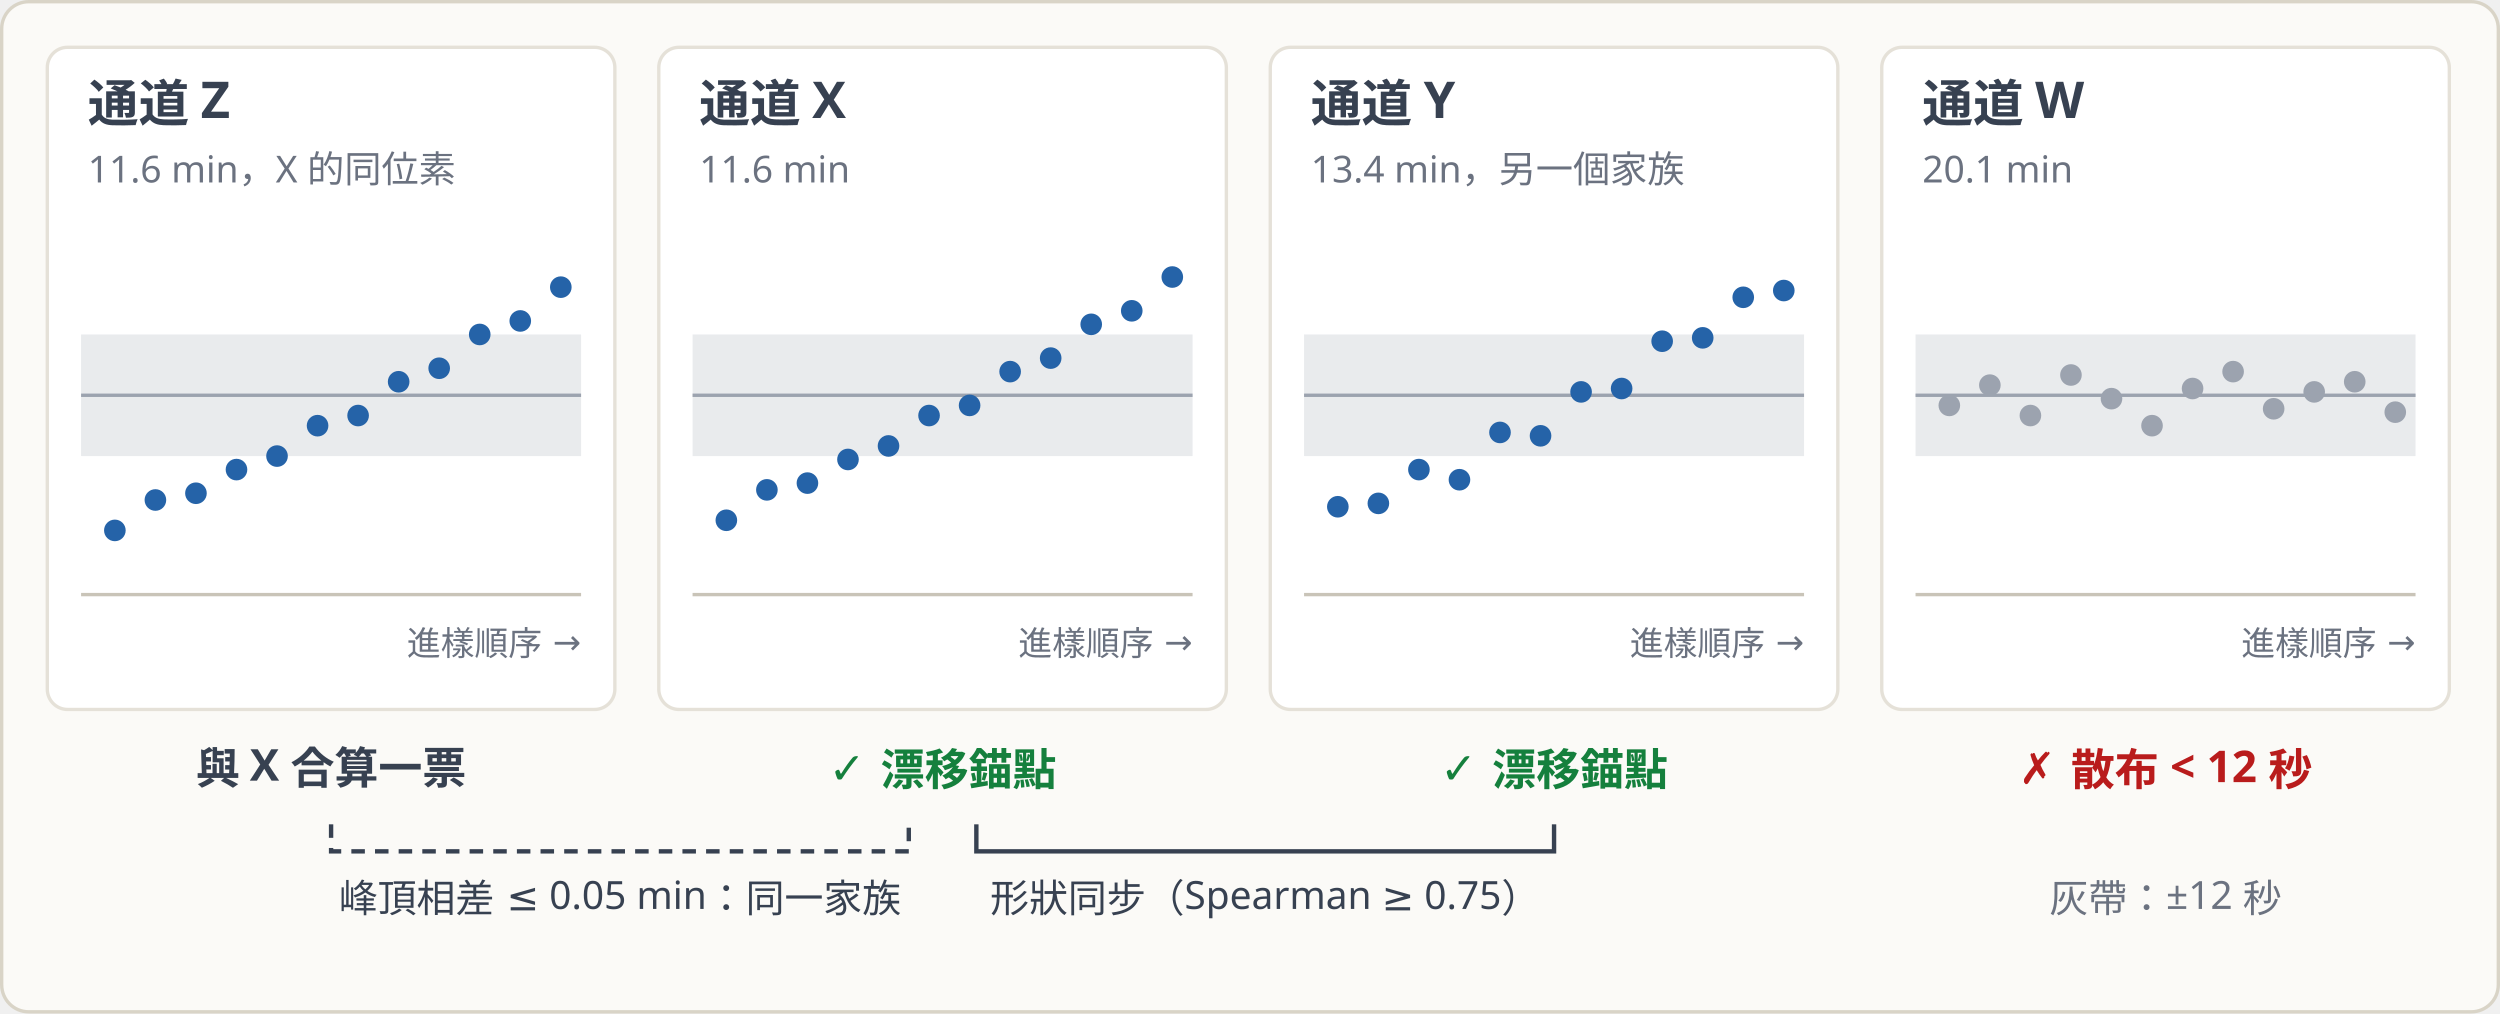
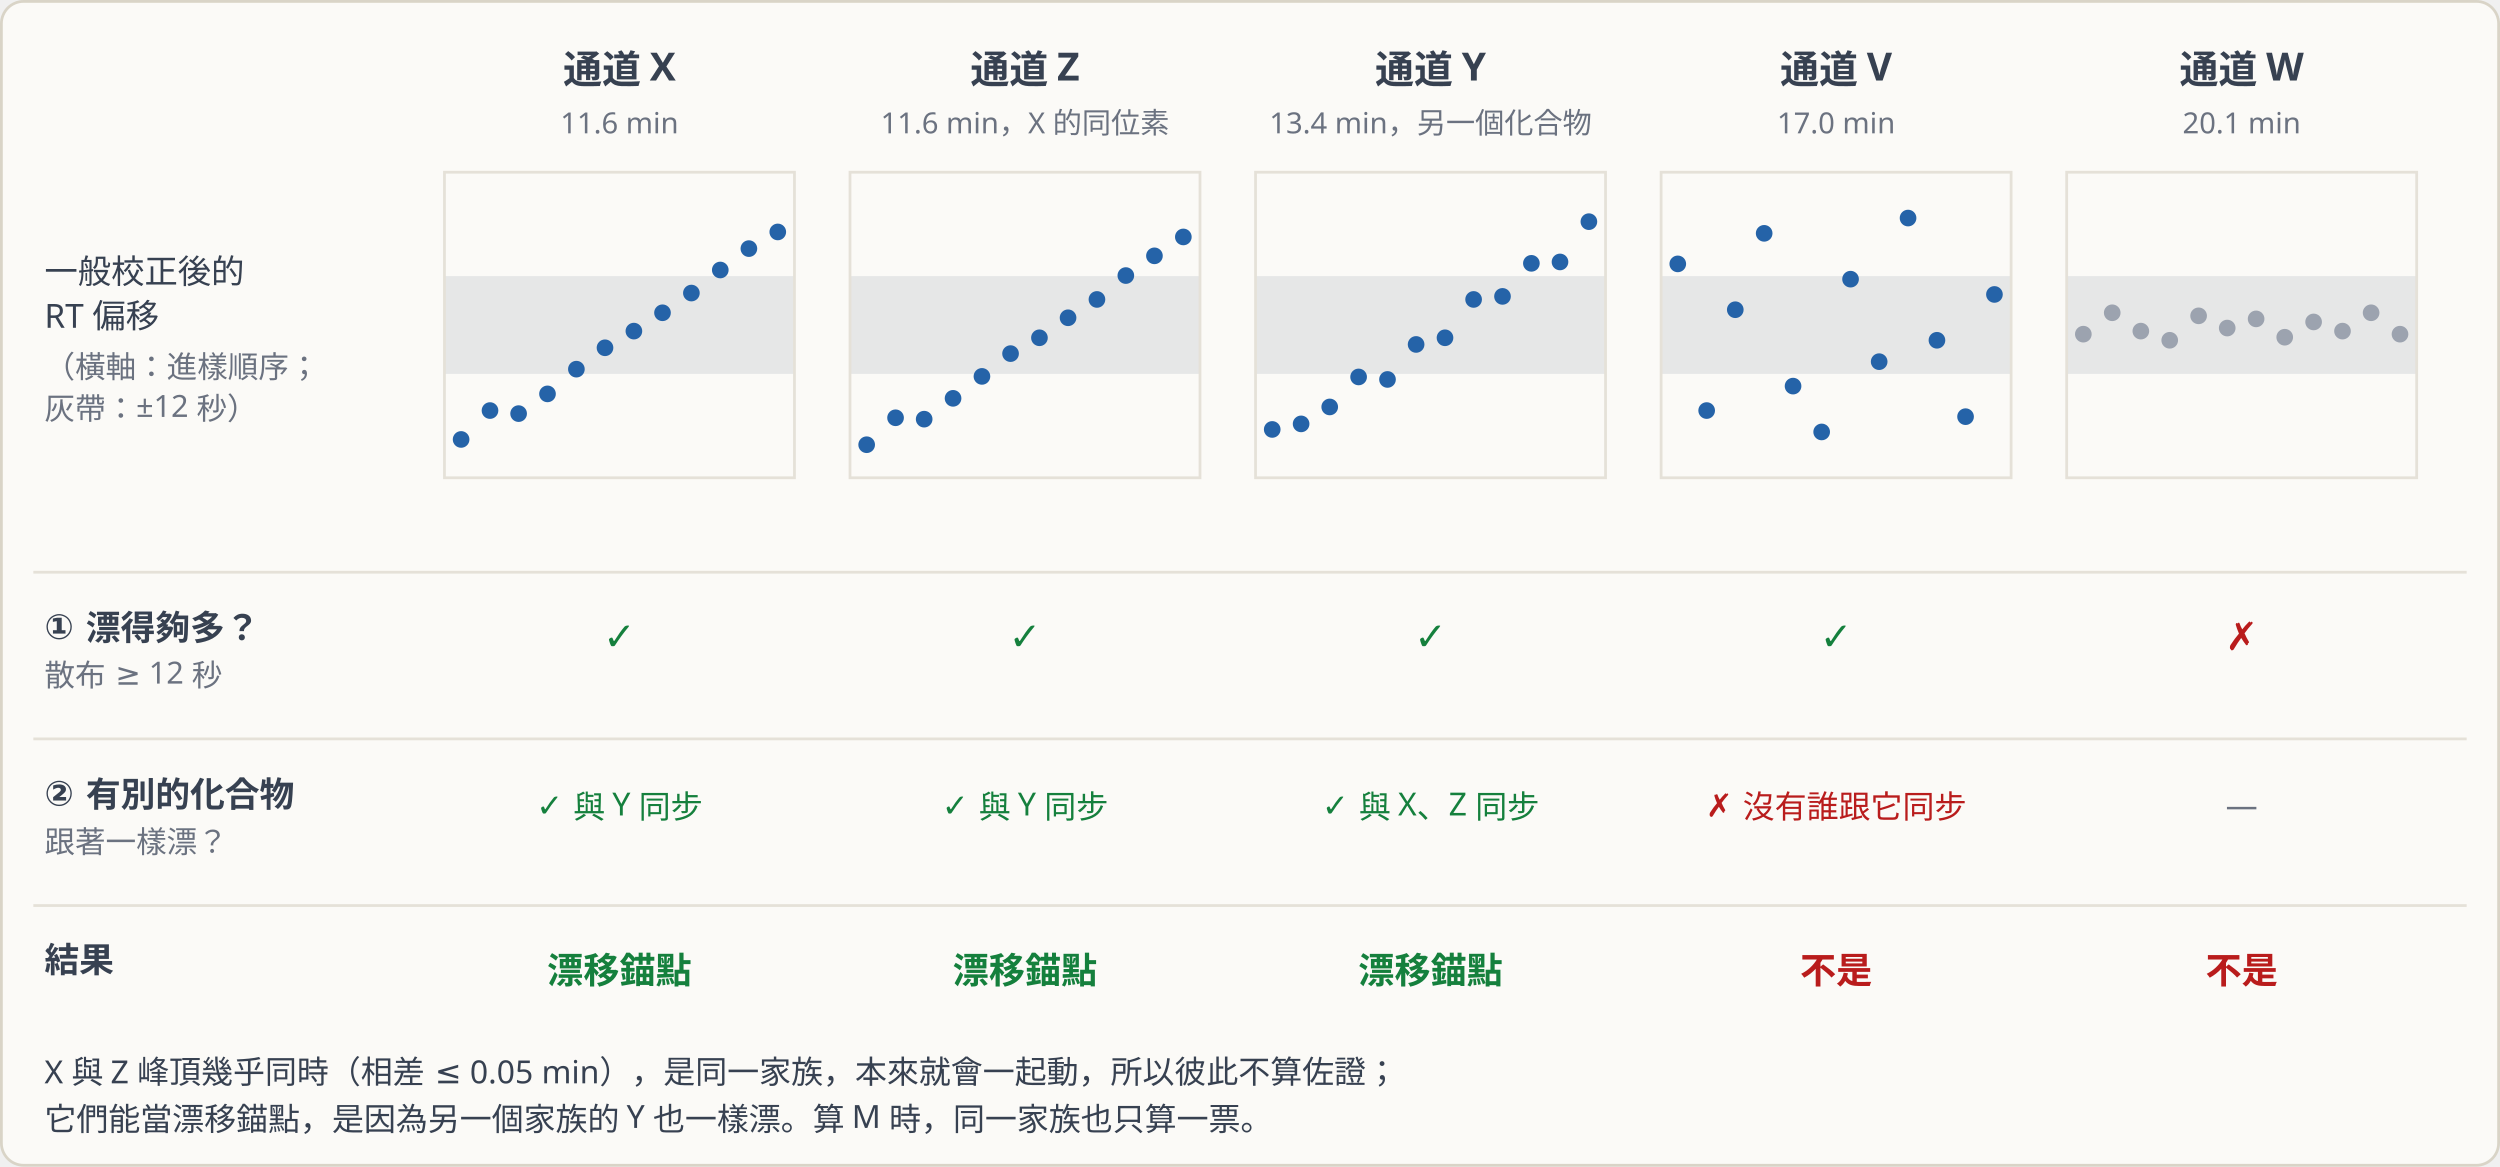
- <svg xmlns="http://www.w3.org/2000/svg" viewBox="0 0 740 300" width="740" height="300" font-family="'Microsoft JhengHei','Noto Sans TC',sans-serif">
-   <rect x="0.5" y="0.5" width="739" height="299" rx="8" fill="#fbfaf7" stroke="#d9d4c7" />
-   <rect x="14" y="14" width="168" height="196" rx="6" fill="#ffffff" stroke="#e5e1d8" />
-   <text x="26" y="36" font-size="15" font-weight="700" fill="#374151">通道 Z</text>
-   <text x="26" y="54" font-size="11" fill="#6b7280">11.6 min，X 的同位素</text>
-   <rect x="24" y="99" width="148" height="36" fill="#9ca3af" fill-opacity="0.22" />
-   <path d="M24,117 H172" stroke="#9ca3af" stroke-width="1" />
-   <path d="M24,176 H172" stroke="#c9c4b8" stroke-width="1" />
-   <text x="172" y="194" font-size="10" fill="#6b7280" text-anchor="end">進樣順序 →</text>
-   <circle cx="34" cy="157" r="3.2" fill="#2563a8" />
-   <circle cx="46" cy="148" r="3.2" fill="#2563a8" />
-   <circle cx="58" cy="146" r="3.2" fill="#2563a8" />
-   <circle cx="70" cy="139" r="3.2" fill="#2563a8" />
-   <circle cx="82" cy="135" r="3.2" fill="#2563a8" />
-   <circle cx="94" cy="126" r="3.2" fill="#2563a8" />
-   <circle cx="106" cy="123" r="3.2" fill="#2563a8" />
-   <circle cx="118" cy="113" r="3.2" fill="#2563a8" />
-   <circle cx="130" cy="109" r="3.2" fill="#2563a8" />
-   <circle cx="142" cy="99" r="3.2" fill="#2563a8" />
-   <circle cx="154" cy="95" r="3.2" fill="#2563a8" />
-   <circle cx="166" cy="85" r="3.2" fill="#2563a8" />
-   <text x="98" y="232" font-size="13" font-weight="700" fill="#374151" text-anchor="middle">與 X 合算一票</text>
-   <rect x="195" y="14" width="168" height="196" rx="6" fill="#ffffff" stroke="#e5e1d8" />
-   <text x="207" y="36" font-size="15" font-weight="700" fill="#374151">通道 X</text>
-   <text x="207" y="54" font-size="11" fill="#6b7280">11.6 min</text>
-   <rect x="205" y="99" width="148" height="36" fill="#9ca3af" fill-opacity="0.22" />
-   <path d="M205,117 H353" stroke="#9ca3af" stroke-width="1" />
-   <path d="M205,176 H353" stroke="#c9c4b8" stroke-width="1" />
-   <text x="353" y="194" font-size="10" fill="#6b7280" text-anchor="end">進樣順序 →</text>
-   <circle cx="215" cy="154" r="3.2" fill="#2563a8" />
-   <circle cx="227" cy="145" r="3.2" fill="#2563a8" />
-   <circle cx="239" cy="143" r="3.2" fill="#2563a8" />
-   <circle cx="251" cy="136" r="3.2" fill="#2563a8" />
-   <circle cx="263" cy="132" r="3.2" fill="#2563a8" />
-   <circle cx="275" cy="123" r="3.2" fill="#2563a8" />
-   <circle cx="287" cy="120" r="3.2" fill="#2563a8" />
-   <circle cx="299" cy="110" r="3.2" fill="#2563a8" />
-   <circle cx="311" cy="106" r="3.2" fill="#2563a8" />
-   <circle cx="323" cy="96" r="3.2" fill="#2563a8" />
-   <circle cx="335" cy="92" r="3.2" fill="#2563a8" />
-   <circle cx="347" cy="82" r="3.2" fill="#2563a8" />
-   <text x="279" y="232" font-size="13" font-weight="700" fill="#15803d" text-anchor="middle">✓ 漂移錨點</text>
-   <rect x="376" y="14" width="168" height="196" rx="6" fill="#ffffff" stroke="#e5e1d8" />
-   <text x="388" y="36" font-size="15" font-weight="700" fill="#374151">通道 Y</text>
-   <text x="388" y="54" font-size="11" fill="#6b7280">13.4 min，另一個家族</text>
-   <rect x="386" y="99" width="148" height="36" fill="#9ca3af" fill-opacity="0.22" />
-   <path d="M386,117 H534" stroke="#9ca3af" stroke-width="1" />
-   <path d="M386,176 H534" stroke="#c9c4b8" stroke-width="1" />
-   <text x="534" y="194" font-size="10" fill="#6b7280" text-anchor="end">進樣順序 →</text>
-   <circle cx="396" cy="150" r="3.2" fill="#2563a8" />
-   <circle cx="408" cy="149" r="3.2" fill="#2563a8" />
-   <circle cx="420" cy="139" r="3.2" fill="#2563a8" />
-   <circle cx="432" cy="142" r="3.2" fill="#2563a8" />
-   <circle cx="444" cy="128" r="3.2" fill="#2563a8" />
-   <circle cx="456" cy="129" r="3.2" fill="#2563a8" />
-   <circle cx="468" cy="116" r="3.2" fill="#2563a8" />
-   <circle cx="480" cy="115" r="3.2" fill="#2563a8" />
-   <circle cx="492" cy="101" r="3.2" fill="#2563a8" />
-   <circle cx="504" cy="100" r="3.2" fill="#2563a8" />
-   <circle cx="516" cy="88" r="3.2" fill="#2563a8" />
-   <circle cx="528" cy="86" r="3.2" fill="#2563a8" />
-   <text x="460" y="232" font-size="13" font-weight="700" fill="#15803d" text-anchor="middle">✓ 漂移錨點</text>
-   <rect x="557" y="14" width="168" height="196" rx="6" fill="#ffffff" stroke="#e5e1d8" />
-   <text x="569" y="36" font-size="15" font-weight="700" fill="#374151">通道 W</text>
-   <text x="569" y="54" font-size="11" fill="#6b7280">20.1 min</text>
-   <rect x="567" y="99" width="148" height="36" fill="#9ca3af" fill-opacity="0.22" />
-   <path d="M567,117 H715" stroke="#9ca3af" stroke-width="1" />
-   <path d="M567,176 H715" stroke="#c9c4b8" stroke-width="1" />
-   <text x="715" y="194" font-size="10" fill="#6b7280" text-anchor="end">進樣順序 →</text>
-   <circle cx="577" cy="120" r="3.2" fill="#9ca3af" />
-   <circle cx="589" cy="114" r="3.2" fill="#9ca3af" />
-   <circle cx="601" cy="123" r="3.2" fill="#9ca3af" />
-   <circle cx="613" cy="111" r="3.2" fill="#9ca3af" />
-   <circle cx="625" cy="118" r="3.2" fill="#9ca3af" />
-   <circle cx="637" cy="126" r="3.2" fill="#9ca3af" />
-   <circle cx="649" cy="115" r="3.2" fill="#9ca3af" />
-   <circle cx="661" cy="110" r="3.2" fill="#9ca3af" />
-   <circle cx="673" cy="121" r="3.2" fill="#9ca3af" />
-   <circle cx="685" cy="116" r="3.2" fill="#9ca3af" />
-   <circle cx="697" cy="113" r="3.2" fill="#9ca3af" />
-   <circle cx="709" cy="122" r="3.2" fill="#9ca3af" />
-   <text x="641" y="232" font-size="13" font-weight="700" fill="#b91c1c" text-anchor="middle">✗ 散布 &lt; 12 秒</text>
-   <path d="M98,244 V252 H269 V244" fill="none" stroke="#374151" stroke-width="1.3" stroke-dasharray="4 3" />
-   <text x="183.5" y="270" font-size="11.5" fill="#374151" text-anchor="middle">峰頂相差 ≤ 0.05 min：同一家族</text>
-   <path d="M289,244 V252 H460 V244" fill="none" stroke="#374151" stroke-width="1.3" />
-   <text x="374.5" y="270" font-size="11.5" fill="#374151" text-anchor="middle">形狀同步（Spearman ≥ 0.75）</text>
-   <text x="641" y="270" font-size="11.5" fill="#6b7280" text-anchor="middle">灰帶：±12 秒</text>
+ <svg xmlns="http://www.w3.org/2000/svg" viewBox="0 0 900 420" width="900" height="420" font-family="'Microsoft JhengHei','Noto Sans TC',sans-serif">
+   <rect x="0.5" y="0.5" width="899" height="419" rx="8" fill="#fbfaf7" stroke="#d9d4c7" />
+   <text x="16" y="102" font-size="12" fill="#374151">一般校正後的</text>
+   <text x="16" y="118" font-size="12" fill="#374151">RT 偏移</text>
+   <text x="16" y="136" font-size="11" fill="#6b7280">（橫軸：進樣順序；</text>
+   <text x="16" y="151" font-size="11" fill="#6b7280">灰帶：±12 秒）</text>
+   <path d="M12,206 H888" stroke="#e5e1d8" />
+   <text x="16" y="230" font-size="12.5" font-weight="700" fill="#374151">① 漂得夠多？</text>
+   <text x="16" y="247" font-size="11" fill="#6b7280">散布 ≥ 12 秒</text>
+   <path d="M12,266 H888" stroke="#e5e1d8" />
+   <text x="16" y="290" font-size="12.5" font-weight="700" fill="#374151">② 有別的化合物</text>
+   <text x="16" y="307" font-size="11" fill="#6b7280">跟著一樣漂？</text>
+   <path d="M12,326 H888" stroke="#e5e1d8" />
+   <text x="16" y="350" font-size="12.5" font-weight="700" fill="#374151">結果</text>
+   <text x="223.0" y="30" font-size="14" font-weight="700" fill="#374151" text-anchor="middle">通道 X</text>
+   <text x="223.0" y="48" font-size="10.5" fill="#6b7280" text-anchor="middle">11.6 min</text>
+   <rect x="160" y="99.4" width="126" height="35.2" fill="#9ca3af" fill-opacity="0.22" />
+   <rect x="160" y="62" width="126" height="110" fill="none" stroke="#e5e1d8" />
+   <circle cx="166.0" cy="158.2" r="3" fill="#2563a8" />
+   <circle cx="176.4" cy="147.8" r="3" fill="#2563a8" />
+   <circle cx="186.7" cy="148.9" r="3" fill="#2563a8" />
+   <circle cx="197.1" cy="141.8" r="3" fill="#2563a8" />
+   <circle cx="207.5" cy="132.9" r="3" fill="#2563a8" />
+   <circle cx="217.8" cy="125.2" r="3" fill="#2563a8" />
+   <circle cx="228.2" cy="119.2" r="3" fill="#2563a8" />
+   <circle cx="238.5" cy="112.6" r="3" fill="#2563a8" />
+   <circle cx="248.9" cy="105.5" r="3" fill="#2563a8" />
+   <circle cx="259.3" cy="97.2" r="3" fill="#2563a8" />
+   <circle cx="269.6" cy="89.5" r="3" fill="#2563a8" />
+   <circle cx="280.0" cy="83.5" r="3" fill="#2563a8" />
+   <text x="223.0" y="234" font-size="14" font-weight="700" fill="#15803d" text-anchor="middle">✓</text>
+   <text x="223.0" y="294" font-size="11.5" fill="#15803d" text-anchor="middle">✓ 與 Y 同步</text>
+   <text x="223.0" y="354" font-size="13" font-weight="700" fill="#15803d" text-anchor="middle">漂移錨點</text>
+   <text x="369.0" y="30" font-size="14" font-weight="700" fill="#374151" text-anchor="middle">通道 Z</text>
+   <text x="369.0" y="48" font-size="10.5" fill="#6b7280" text-anchor="middle">11.6 min，X 的同位素</text>
+   <rect x="306" y="99.4" width="126" height="35.2" fill="#9ca3af" fill-opacity="0.22" />
+   <rect x="306" y="62" width="126" height="110" fill="none" stroke="#e5e1d8" />
+   <circle cx="312.0" cy="160.1" r="3" fill="#2563a8" />
+   <circle cx="322.4" cy="150.4" r="3" fill="#2563a8" />
+   <circle cx="332.7" cy="150.9" r="3" fill="#2563a8" />
+   <circle cx="343.1" cy="143.4" r="3" fill="#2563a8" />
+   <circle cx="353.5" cy="135.5" r="3" fill="#2563a8" />
+   <circle cx="363.8" cy="127.3" r="3" fill="#2563a8" />
+   <circle cx="374.2" cy="121.6" r="3" fill="#2563a8" />
+   <circle cx="384.5" cy="114.4" r="3" fill="#2563a8" />
+   <circle cx="394.9" cy="107.8" r="3" fill="#2563a8" />
+   <circle cx="405.3" cy="99.2" r="3" fill="#2563a8" />
+   <circle cx="415.6" cy="92.1" r="3" fill="#2563a8" />
+   <circle cx="426.0" cy="85.3" r="3" fill="#2563a8" />
+   <text x="369.0" y="234" font-size="14" font-weight="700" fill="#15803d" text-anchor="middle">✓</text>
+   <text x="369.0" y="294" font-size="11.5" fill="#15803d" text-anchor="middle">✓ 與 Y 同步</text>
+   <text x="369.0" y="354" font-size="13" font-weight="700" fill="#15803d" text-anchor="middle">漂移錨點</text>
+   <text x="515.0" y="30" font-size="14" font-weight="700" fill="#374151" text-anchor="middle">通道 Y</text>
+   <text x="515.0" y="48" font-size="10.5" fill="#6b7280" text-anchor="middle">13.4 min，另一個化合物</text>
+   <rect x="452" y="99.4" width="126" height="35.2" fill="#9ca3af" fill-opacity="0.22" />
+   <rect x="452" y="62" width="126" height="110" fill="none" stroke="#e5e1d8" />
+   <circle cx="458.0" cy="154.6" r="3" fill="#2563a8" />
+   <circle cx="468.4" cy="152.6" r="3" fill="#2563a8" />
+   <circle cx="478.7" cy="146.5" r="3" fill="#2563a8" />
+   <circle cx="489.1" cy="135.7" r="3" fill="#2563a8" />
+   <circle cx="499.5" cy="136.6" r="3" fill="#2563a8" />
+   <circle cx="509.8" cy="124.0" r="3" fill="#2563a8" />
+   <circle cx="520.2" cy="121.6" r="3" fill="#2563a8" />
+   <circle cx="530.5" cy="107.8" r="3" fill="#2563a8" />
+   <circle cx="540.9" cy="106.7" r="3" fill="#2563a8" />
+   <circle cx="551.3" cy="94.8" r="3" fill="#2563a8" />
+   <circle cx="561.6" cy="94.3" r="3" fill="#2563a8" />
+   <circle cx="572.0" cy="79.8" r="3" fill="#2563a8" />
+   <text x="515.0" y="234" font-size="14" font-weight="700" fill="#15803d" text-anchor="middle">✓</text>
+   <text x="515.0" y="294" font-size="11.5" fill="#15803d" text-anchor="middle">✓ 與 X、Z 同步</text>
+   <text x="515.0" y="354" font-size="13" font-weight="700" fill="#15803d" text-anchor="middle">漂移錨點</text>
+   <text x="661.0" y="30" font-size="14" font-weight="700" fill="#374151" text-anchor="middle">通道 V</text>
+   <text x="661.0" y="48" font-size="10.5" fill="#6b7280" text-anchor="middle">17.0 min</text>
+   <rect x="598" y="99.4" width="126" height="35.2" fill="#9ca3af" fill-opacity="0.22" />
+   <rect x="598" y="62" width="126" height="110" fill="none" stroke="#e5e1d8" />
+   <circle cx="604.0" cy="95.0" r="3" fill="#2563a8" />
+   <circle cx="614.4" cy="147.8" r="3" fill="#2563a8" />
+   <circle cx="624.7" cy="111.5" r="3" fill="#2563a8" />
+   <circle cx="635.1" cy="84.0" r="3" fill="#2563a8" />
+   <circle cx="645.5" cy="139.0" r="3" fill="#2563a8" />
+   <circle cx="655.8" cy="155.5" r="3" fill="#2563a8" />
+   <circle cx="666.2" cy="100.5" r="3" fill="#2563a8" />
+   <circle cx="676.5" cy="130.2" r="3" fill="#2563a8" />
+   <circle cx="686.9" cy="78.5" r="3" fill="#2563a8" />
+   <circle cx="697.3" cy="122.5" r="3" fill="#2563a8" />
+   <circle cx="707.6" cy="150.0" r="3" fill="#2563a8" />
+   <circle cx="718.0" cy="106.0" r="3" fill="#2563a8" />
+   <text x="661.0" y="234" font-size="14" font-weight="700" fill="#15803d" text-anchor="middle">✓</text>
+   <text x="661.0" y="294" font-size="11.5" fill="#b91c1c" text-anchor="middle">✗ 沒有誰跟它同步</text>
+   <text x="661.0" y="354" font-size="13" font-weight="700" fill="#b91c1c" text-anchor="middle">不是</text>
+   <text x="807.0" y="30" font-size="14" font-weight="700" fill="#374151" text-anchor="middle">通道 W</text>
+   <text x="807.0" y="48" font-size="10.5" fill="#6b7280" text-anchor="middle">20.1 min</text>
+   <rect x="744" y="99.4" width="126" height="35.2" fill="#9ca3af" fill-opacity="0.22" />
+   <rect x="744" y="62" width="126" height="110" fill="none" stroke="#e5e1d8" />
+   <circle cx="750.0" cy="120.3" r="3" fill="#9ca3af" />
+   <circle cx="760.4" cy="112.6" r="3" fill="#9ca3af" />
+   <circle cx="770.7" cy="119.2" r="3" fill="#9ca3af" />
+   <circle cx="781.1" cy="122.5" r="3" fill="#9ca3af" />
+   <circle cx="791.5" cy="113.7" r="3" fill="#9ca3af" />
+   <circle cx="801.8" cy="118.1" r="3" fill="#9ca3af" />
+   <circle cx="812.2" cy="114.8" r="3" fill="#9ca3af" />
+   <circle cx="822.5" cy="121.4" r="3" fill="#9ca3af" />
+   <circle cx="832.9" cy="115.9" r="3" fill="#9ca3af" />
+   <circle cx="843.3" cy="119.2" r="3" fill="#9ca3af" />
+   <circle cx="853.6" cy="112.6" r="3" fill="#9ca3af" />
+   <circle cx="864.0" cy="120.3" r="3" fill="#9ca3af" />
+   <text x="807.0" y="234" font-size="14" font-weight="700" fill="#b91c1c" text-anchor="middle">✗</text>
+   <text x="807.0" y="294" font-size="11.5" fill="#6b7280" text-anchor="middle">—</text>
+   <text x="807.0" y="354" font-size="13" font-weight="700" fill="#b91c1c" text-anchor="middle">不是</text>
+   <text x="16" y="390" font-size="11.5" fill="#374151">X 與 Z 峰頂幾乎同時（相差 ≤ 0.05 min），是同一家族，本來就會一起動，所以彼此不算佐證；</text>
+   <text x="16" y="407" font-size="11.5" fill="#374151">它們能當漂移錨點，是因為另一個家族的 Y 也一樣漂。算 M 時，同一家族也只算一票。</text>
</svg>
